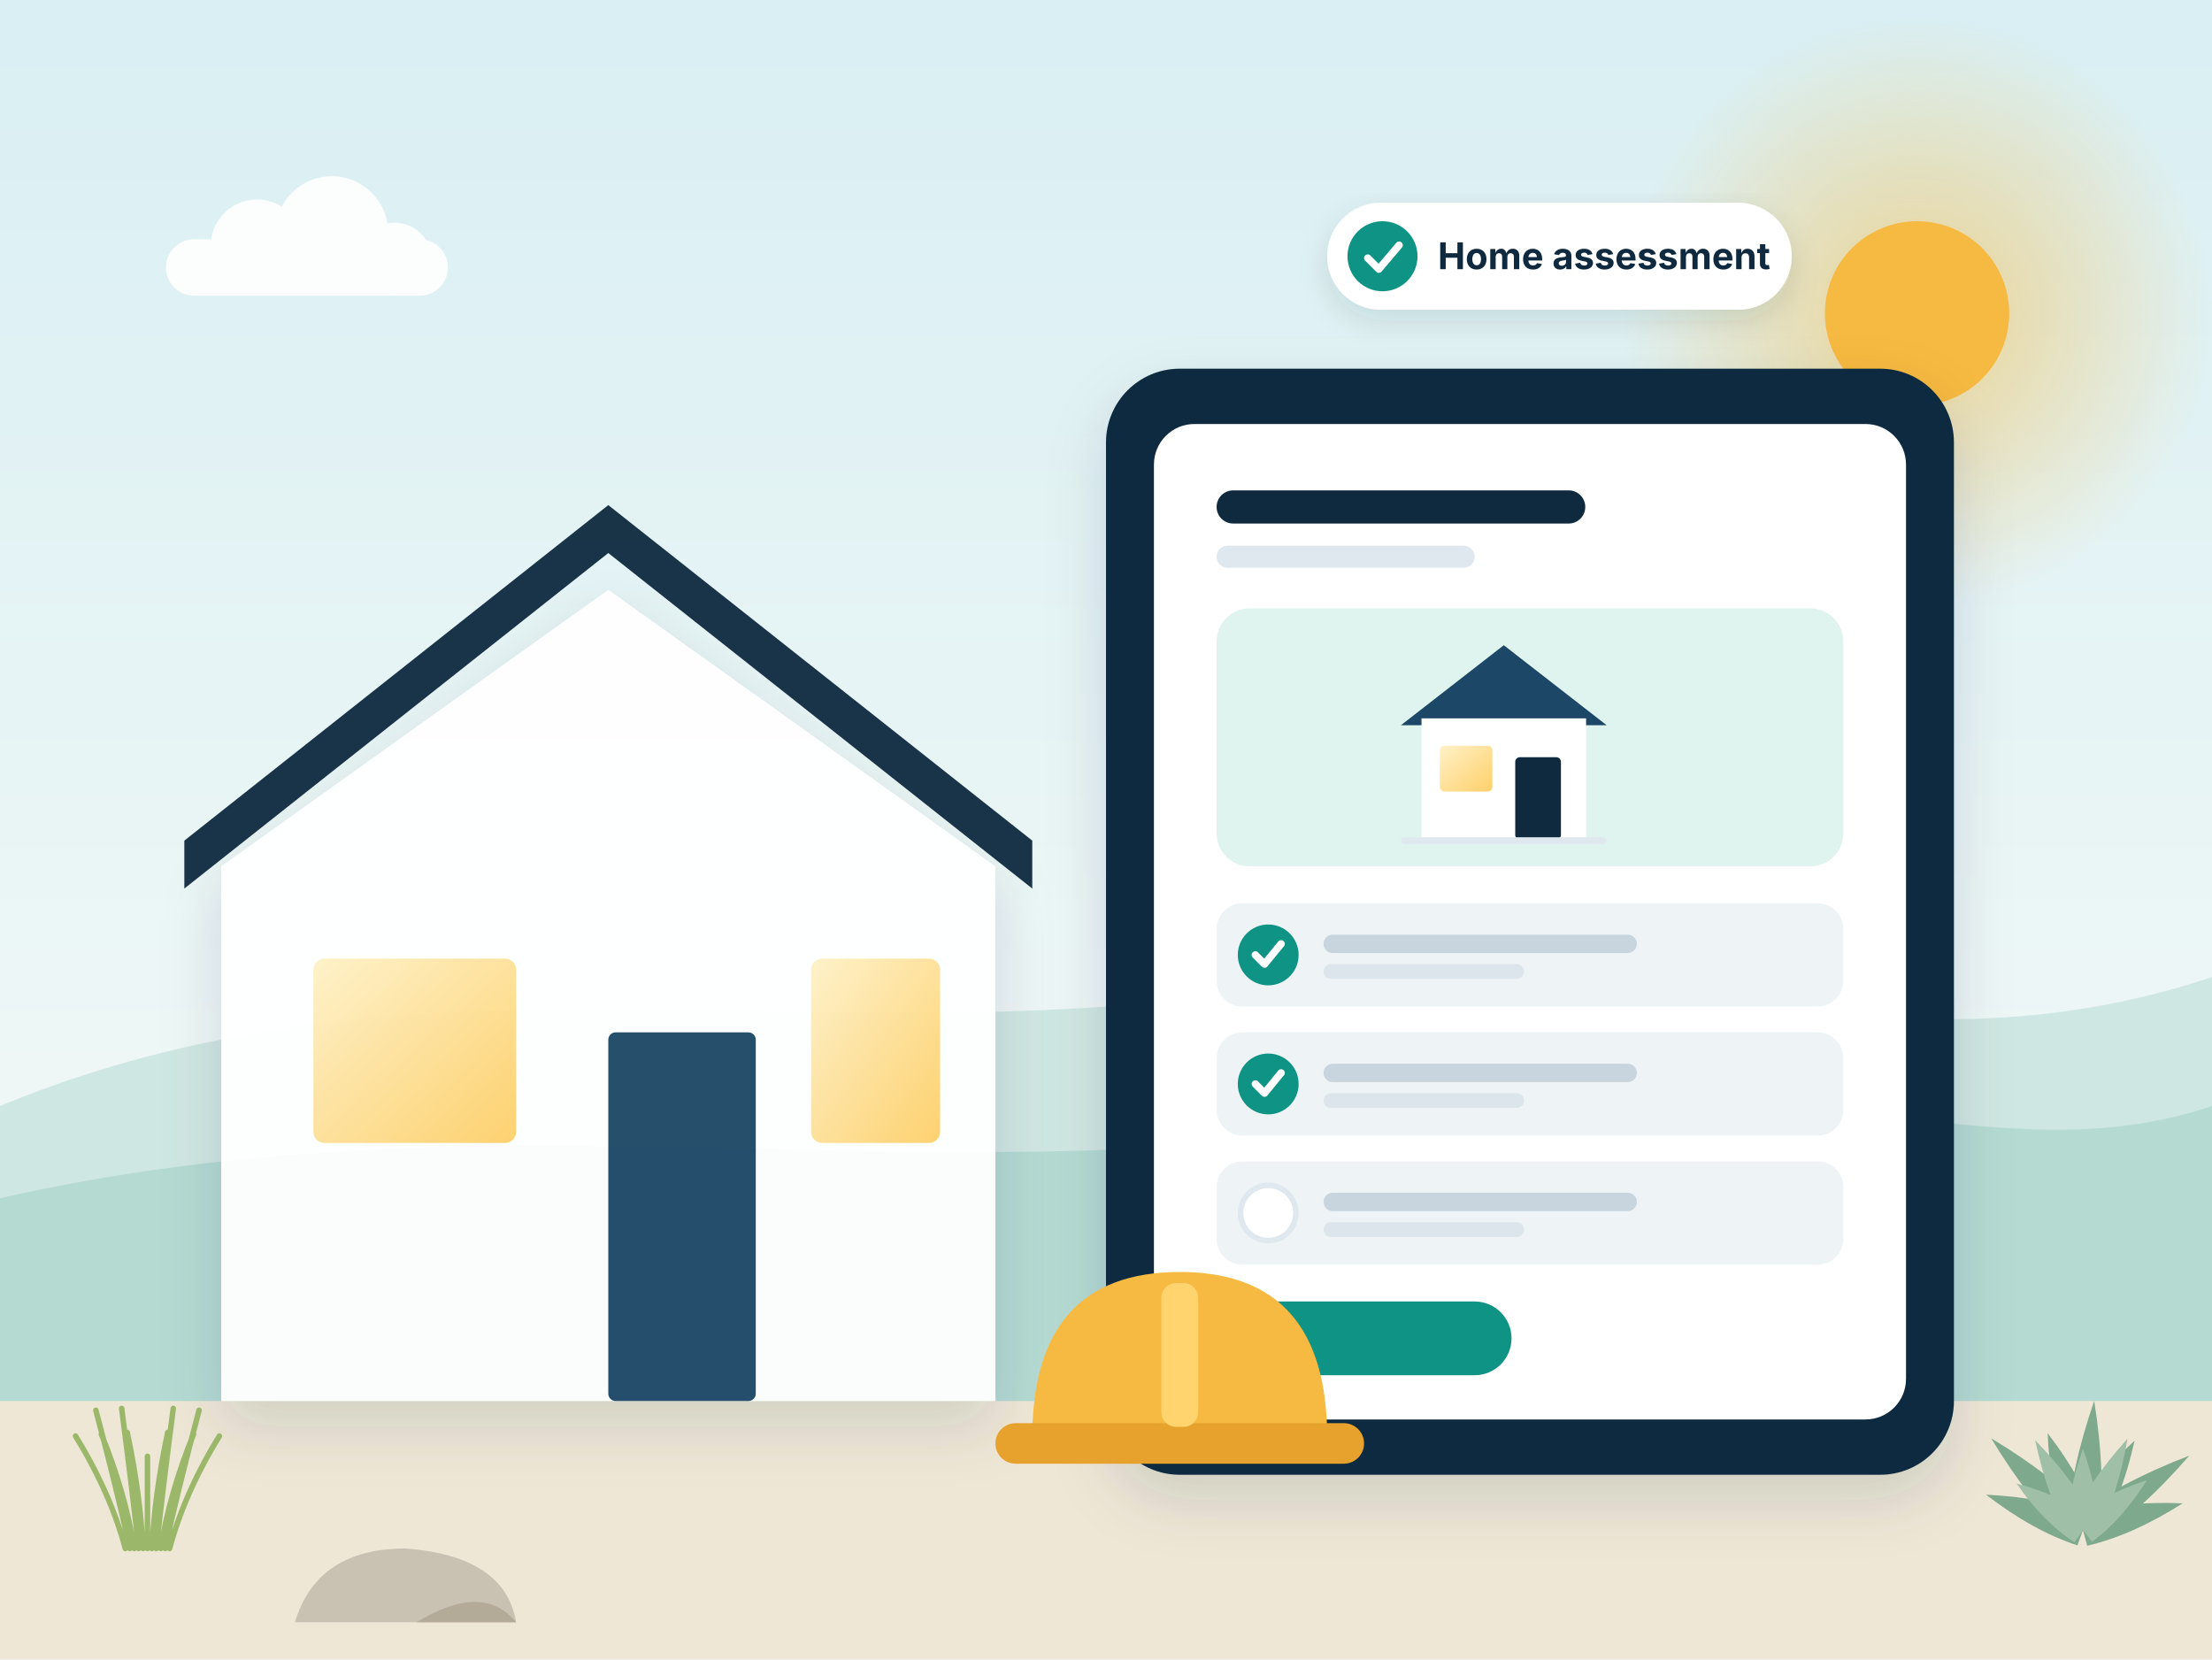
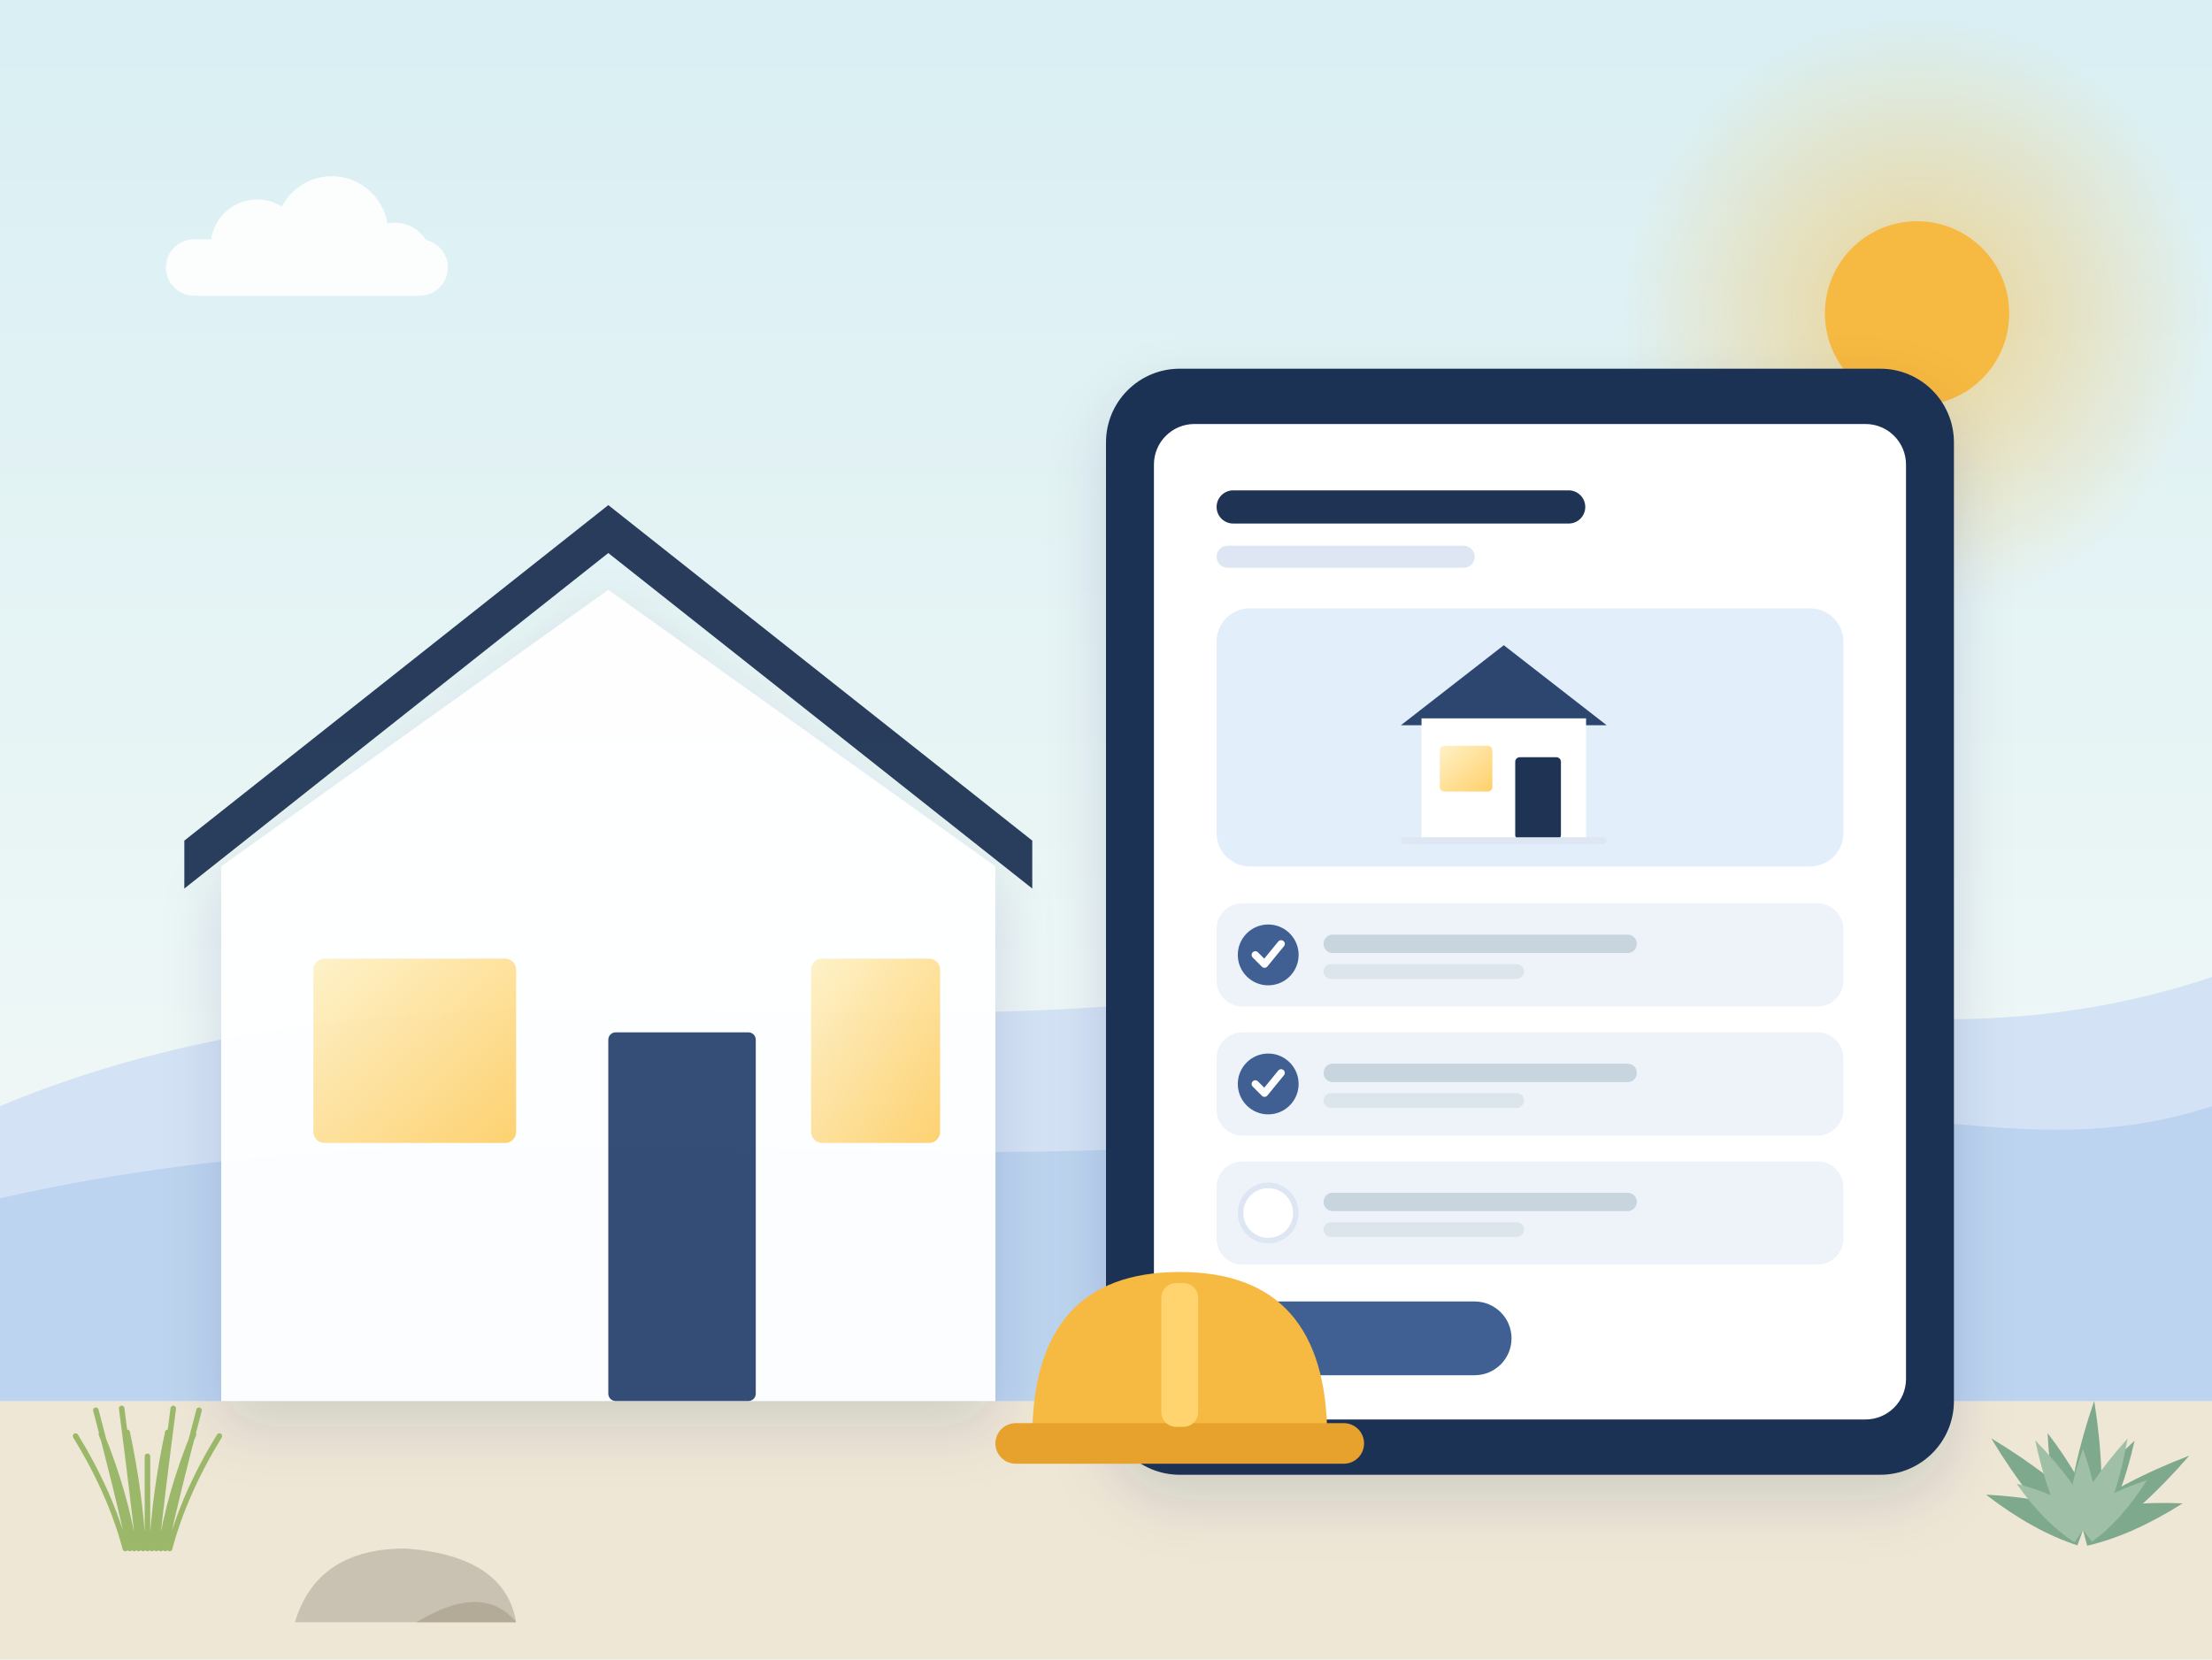
<svg xmlns="http://www.w3.org/2000/svg" viewBox="0 0 1200 900" width="1200" height="900">
  <defs>
    <linearGradient id="sky" x1="0" y1="0" x2="0" y2="1">
      <stop offset="0" stop-color="#d9eff3" />
      <stop offset="0.65" stop-color="#eef7f6" />
      <stop offset="1" stop-color="#fbf6ea" />
    </linearGradient>
    <linearGradient id="dusk" x1="0" y1="0" x2="0" y2="1">
      <stop offset="0" stop-color="#0f2a3f" />
      <stop offset="1" stop-color="#1d4766" />
    </linearGradient>
    <radialGradient id="sunGlow" cx="0.5" cy="0.5" r="0.5">
      <stop offset="0" stop-color="#f6b941" stop-opacity="0.55" />
      <stop offset="1" stop-color="#f6b941" stop-opacity="0" />
    </radialGradient>
    <radialGradient id="lampGlow" cx="0.5" cy="0.5" r="0.5">
      <stop offset="0" stop-color="#ffe7a8" stop-opacity="0.85" />
      <stop offset="1" stop-color="#ffe7a8" stop-opacity="0" />
    </radialGradient>
    <linearGradient id="warmGlass" x1="0" y1="0" x2="1" y2="1">
      <stop offset="0" stop-color="#fff1c7" />
      <stop offset="1" stop-color="#ffd06a" />
    </linearGradient>
    <linearGradient id="coolGlass" x1="0" y1="0" x2="1" y2="1">
      <stop offset="0" stop-color="#e9f7fb" />
      <stop offset="1" stop-color="#b9e0ea" />
    </linearGradient>
    <linearGradient id="metal" x1="0" y1="0" x2="1" y2="0">
      <stop offset="0" stop-color="#e7edf1" />
      <stop offset="0.5" stop-color="#ffffff" />
      <stop offset="1" stop-color="#d6e0e7" />
    </linearGradient>
    <linearGradient id="cone" x1="0" y1="0" x2="0" y2="1">
      <stop offset="0" stop-color="#ffe7a8" stop-opacity="0.75" />
      <stop offset="1" stop-color="#ffe7a8" stop-opacity="0" />
    </linearGradient>
    <filter id="shadow" x="-20%" y="-20%" width="140%" height="160%">
-       <feDropShadow dx="0" dy="14" stdDeviation="16" flood-color="#0f2a3f" flood-opacity="0.14" />
+       <feDropShadow dx="0" dy="14" stdDeviation="16" flood-color="#1f3354" flood-opacity="0.14" />
    </filter>
    <filter id="softShadow" x="-20%" y="-20%" width="140%" height="160%">
-       <feDropShadow dx="0" dy="6" stdDeviation="8" flood-color="#0f2a3f" flood-opacity="0.12" />
+       <feDropShadow dx="0" dy="6" stdDeviation="8" flood-color="#1f3354" flood-opacity="0.12" />
    </filter>
  </defs>
  <rect width="1200" height="900" fill="url(#sky)" />
  <circle cx="1040" cy="170" r="160" fill="url(#sunGlow)" />
  <circle cx="1040" cy="170" r="50" fill="#f6b941" />
  <g fill="#fff" opacity="0.9" transform="translate(90 110) scale(0.9)">
    <rect x="0" y="22" width="170" height="34" rx="17" />
    <circle cx="55" cy="26" r="28" />
    <circle cx="100" cy="18" r="34" />
    <circle cx="138" cy="34" r="22" />
  </g>
-   <path d="M0 600 C 216 510, 432 570, 660 540 S 1020 590, 1200 530 V 820 H 0 Z" fill="#cfe7e2" />
-   <path d="M0 650 C 264 590, 504 650, 744 610 S 1080 640, 1200 600 V 820 H 0 Z" fill="#b4dad2" />
+   <path d="M0 600 C 216 510, 432 570, 660 540 S 1020 590, 1200 530 V 820 H 0 Z" fill="#d3e3f5" />
+   <path d="M0 650 C 264 590, 504 650, 744 610 S 1080 640, 1200 600 V 820 H 0 Z" fill="#bcd4ef" />
  <rect x="0" y="760" width="1200" height="140" fill="#efe7d6" />
  <g opacity="0.95">
    <g filter="url(#shadow)">
      <path d="M120 470 L 330 320 L 540 470 V 760 H 120 Z" fill="#fff" />
    </g>
-     <path d="M100 482 L 330 300 L 560 482 L 560 456 L 330 274 L 100 456 Z" fill="#0f2a3f" />
+     <path d="M100 482 L 330 300 L 560 482 L 560 456 L 330 274 L 100 456 Z" fill="#1f3354" />
    <rect x="170" y="520" width="110" height="100" rx="6" fill="url(#warmGlass)" />
-     <rect x="330" y="560" width="80" height="200" rx="4" fill="#1d4766" />
+     <rect x="330" y="560" width="80" height="200" rx="4" fill="#2c4670" />
    <rect x="440" y="520" width="70" height="100" rx="6" fill="url(#warmGlass)" />
  </g>
  <g filter="url(#shadow)">
-     <rect x="600" y="200" width="460" height="600" rx="40" fill="#0f2a3f" />
+     <rect x="600" y="200" width="460" height="600" rx="40" fill="#1f3354" />
  </g>
  <rect x="626" y="230" width="408" height="540" rx="22" fill="#fff" />
-   <rect x="660" y="266" width="200" height="18" rx="9" fill="#0f2a3f" />
-   <rect x="660" y="296" width="140" height="12" rx="6" fill="#dfe8ee" />
-   <rect x="660" y="330" width="340" height="140" rx="18" fill="#dff4ef" />
+   <rect x="660" y="266" width="200" height="18" rx="9" fill="#1f3354" />
+   <rect x="660" y="296" width="140" height="12" rx="6" fill="#dde6f2" />
+   <rect x="660" y="330" width="340" height="140" rx="18" fill="#e3eefb" />
  <g transform="translate(760 350) scale(0.62)">
-     <path d="M0 70 L 90 0 L 180 70 Z" fill="#1d4766" />
+     <path d="M0 70 L 90 0 L 180 70 Z" fill="#2c4670" />
    <rect x="18" y="64" width="144" height="106" fill="#fff" />
    <rect x="34" y="88" width="46" height="40" rx="4" fill="url(#warmGlass)" />
-     <rect x="100" y="98" width="40" height="72" rx="4" fill="#0f2a3f" />
-     <rect x="0" y="168" width="180" height="6" rx="3" fill="#dfe8ee" />
+     <rect x="100" y="98" width="40" height="72" rx="4" fill="#1f3354" />
+     <rect x="0" y="168" width="180" height="6" rx="3" fill="#dde6f2" />
  </g>
-   <rect x="660" y="490" width="340" height="56" rx="14" fill="#eef3f6" />
-   <circle cx="688" cy="518" r="15" fill="#0e9384" stroke="#0e9384" stroke-width="3" />
+   <rect x="660" y="490" width="340" height="56" rx="14" fill="#eef3fa" />
+   <circle cx="688" cy="518" r="15" fill="#406093" stroke="#406093" stroke-width="3" />
  <path d="M681 518 L 686 523 L 695 512" stroke="#fff" stroke-width="4" fill="none" stroke-linecap="round" stroke-linejoin="round" />
  <rect x="718" y="507" width="170" height="10" rx="5" fill="#c8d5de" />
  <rect x="718" y="523" width="108.8" height="8" rx="4" fill="#dce5eb" />
-   <rect x="660" y="560" width="340" height="56" rx="14" fill="#eef3f6" />
-   <circle cx="688" cy="588" r="15" fill="#0e9384" stroke="#0e9384" stroke-width="3" />
+   <rect x="660" y="560" width="340" height="56" rx="14" fill="#eef3fa" />
+   <circle cx="688" cy="588" r="15" fill="#406093" stroke="#406093" stroke-width="3" />
  <path d="M681 588 L 686 593 L 695 582" stroke="#fff" stroke-width="4" fill="none" stroke-linecap="round" stroke-linejoin="round" />
  <rect x="718" y="577" width="170" height="10" rx="5" fill="#c8d5de" />
  <rect x="718" y="593" width="108.8" height="8" rx="4" fill="#dce5eb" />
-   <rect x="660" y="630" width="340" height="56" rx="14" fill="#eef3f6" />
-   <circle cx="688" cy="658" r="15" fill="#fff" stroke="#dfe8ee" stroke-width="3" />
+   <rect x="660" y="630" width="340" height="56" rx="14" fill="#eef3fa" />
+   <circle cx="688" cy="658" r="15" fill="#fff" stroke="#dde6f2" stroke-width="3" />
  <rect x="718" y="647" width="170" height="10" rx="5" fill="#c8d5de" />
  <rect x="718" y="663" width="108.8" height="8" rx="4" fill="#dce5eb" />
-   <rect x="660" y="706" width="160" height="40" rx="20" fill="#0e9384" />
+   <rect x="660" y="706" width="160" height="40" rx="20" fill="#406093" />
  <path d="M560 780 Q 560 690 640 690 Q 720 690 720 780 Z" fill="#f6b941" />
  <rect x="540" y="772" width="200" height="22" rx="11" fill="#e6a22c" />
  <rect x="630" y="696" width="20" height="78" rx="8" fill="#ffd36e" />
  <g>
    <path d="M1127 838.3 Q 1103 830.5 1077.4 810.8 Q 1109.6 812.3 1133 821.7 Z" fill="#7fa98c" />
    <path d="M1123.8 836.2 Q 1100.8 814.4 1080.2 780.2 Q 1114.4 800.8 1136.2 823.8 Z" fill="#7fa98c" />
    <path d="M1121.7 833 Q 1112.3 809.6 1110.8 777.4 Q 1130.5 803 1138.3 827 Z" fill="#7fa98c" />
    <path d="M1121.2 829.2 Q 1123.1 797.6 1136.1 759.9 Q 1142.4 799.3 1138.8 830.8 Z" fill="#7fa98c" />
    <path d="M1122.4 825.6 Q 1134.2 803.3 1158 781.5 Q 1151 813 1137.6 834.4 Z" fill="#7fa98c" />
    <path d="M1125 822.8 Q 1150.4 803.9 1187.7 789.6 Q 1161.5 819.8 1135 837.2 Z" fill="#7fa98c" />
    <path d="M1127.7 821.5 Q 1151.8 814.1 1184.1 815.5 Q 1156.8 832.8 1132.3 838.5 Z" fill="#7fa98c" />
    <path d="M1125.4 836.6 Q 1108.7 825.9 1094 804.8 Q 1118.8 811.4 1134.6 823.4 Z" fill="#9fbfa6" />
    <path d="M1122.9 833.8 Q 1110.6 812.2 1104.1 781.3 Q 1126.1 803.9 1137.1 826.2 Z" fill="#9fbfa6" />
    <path d="M1122 830 Q 1121.2 810.2 1130 786 Q 1138.8 810.2 1138 830 Z" fill="#9fbfa6" />
    <path d="M1122.8 826.5 Q 1133 803.8 1154.2 780.4 Q 1148.8 811.5 1137.2 833.5 Z" fill="#9fbfa6" />
    <path d="M1125.1 823.7 Q 1140.2 810.9 1164.7 802.9 Q 1151 824.7 1134.9 836.3 Z" fill="#9fbfa6" />
  </g>
  <path d="M68 840 Q 60 810 41 779 M70.4 840 Q 64 810 52 765 M72.8 840 Q 68 810 55 778 M75.2 840 Q 72 810 66 764 M77.6 840 Q 76 810 69 777 M80 840 Q 80 810 80 790 M82.4 840 Q 84 810 91 777 M84.8 840 Q 88 810 94 764 M87.2 840 Q 92 810 105 778 M89.6 840 Q 96 810 108 765 M92 840 Q 100 810 119 779 " stroke="#9bb86a" stroke-width="3" fill="none" stroke-linecap="round" />
  <path d="M160 880 Q 172 840 220 840 Q 274 844 280 880 Z" fill="#c9c1b2" />
  <path d="M226 880 Q 262 858 280 880 Z" fill="#b3aa98" />
-   <g filter="url(#softShadow)">
-     <rect x="720" y="110" width="252" height="58" rx="29" fill="#fff" />
-   </g>
-   <circle cx="750" cy="139" r="19" fill="#0e9384" />
-   <path d="M742 140 L 748 146 L 759 133" stroke="#fff" stroke-width="4" fill="none" stroke-linecap="round" stroke-linejoin="round" />
-   <text x="780" y="146" font-family="Inter, 'Segoe UI', Roboto, Arial, sans-serif" font-size="20" font-weight="700" fill="#0f2a3f">Home assessment</text>
</svg>
